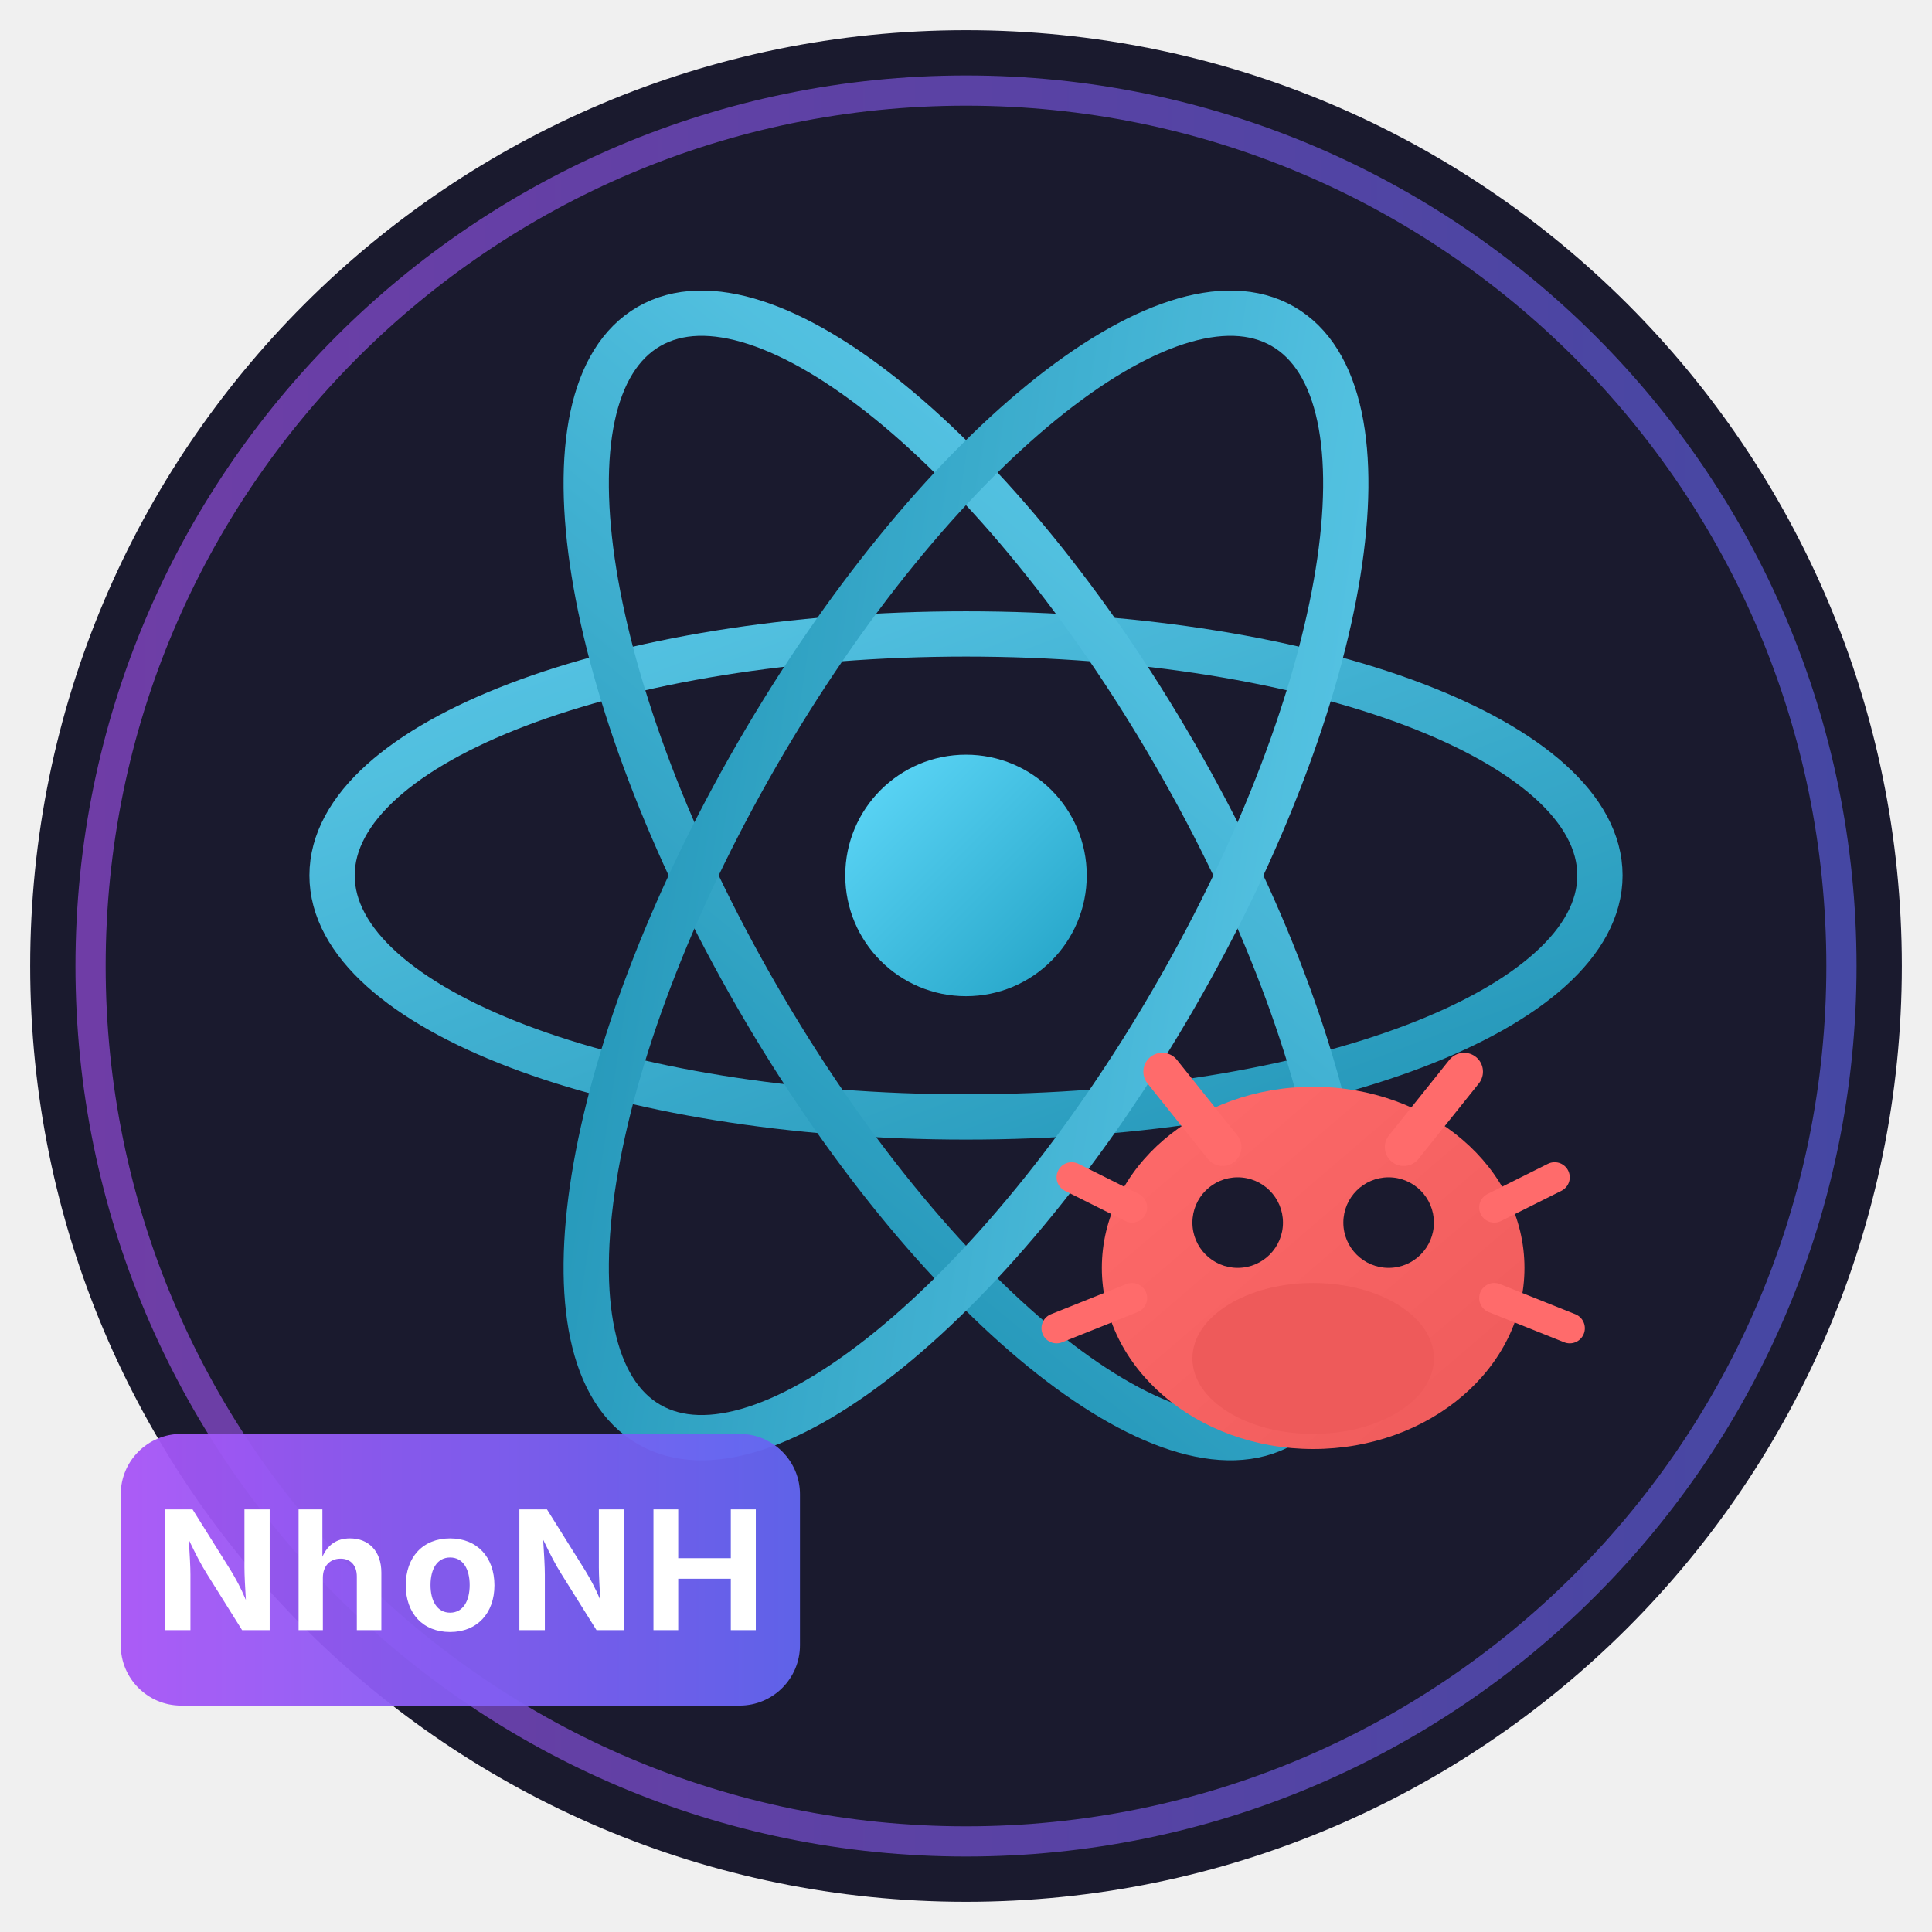
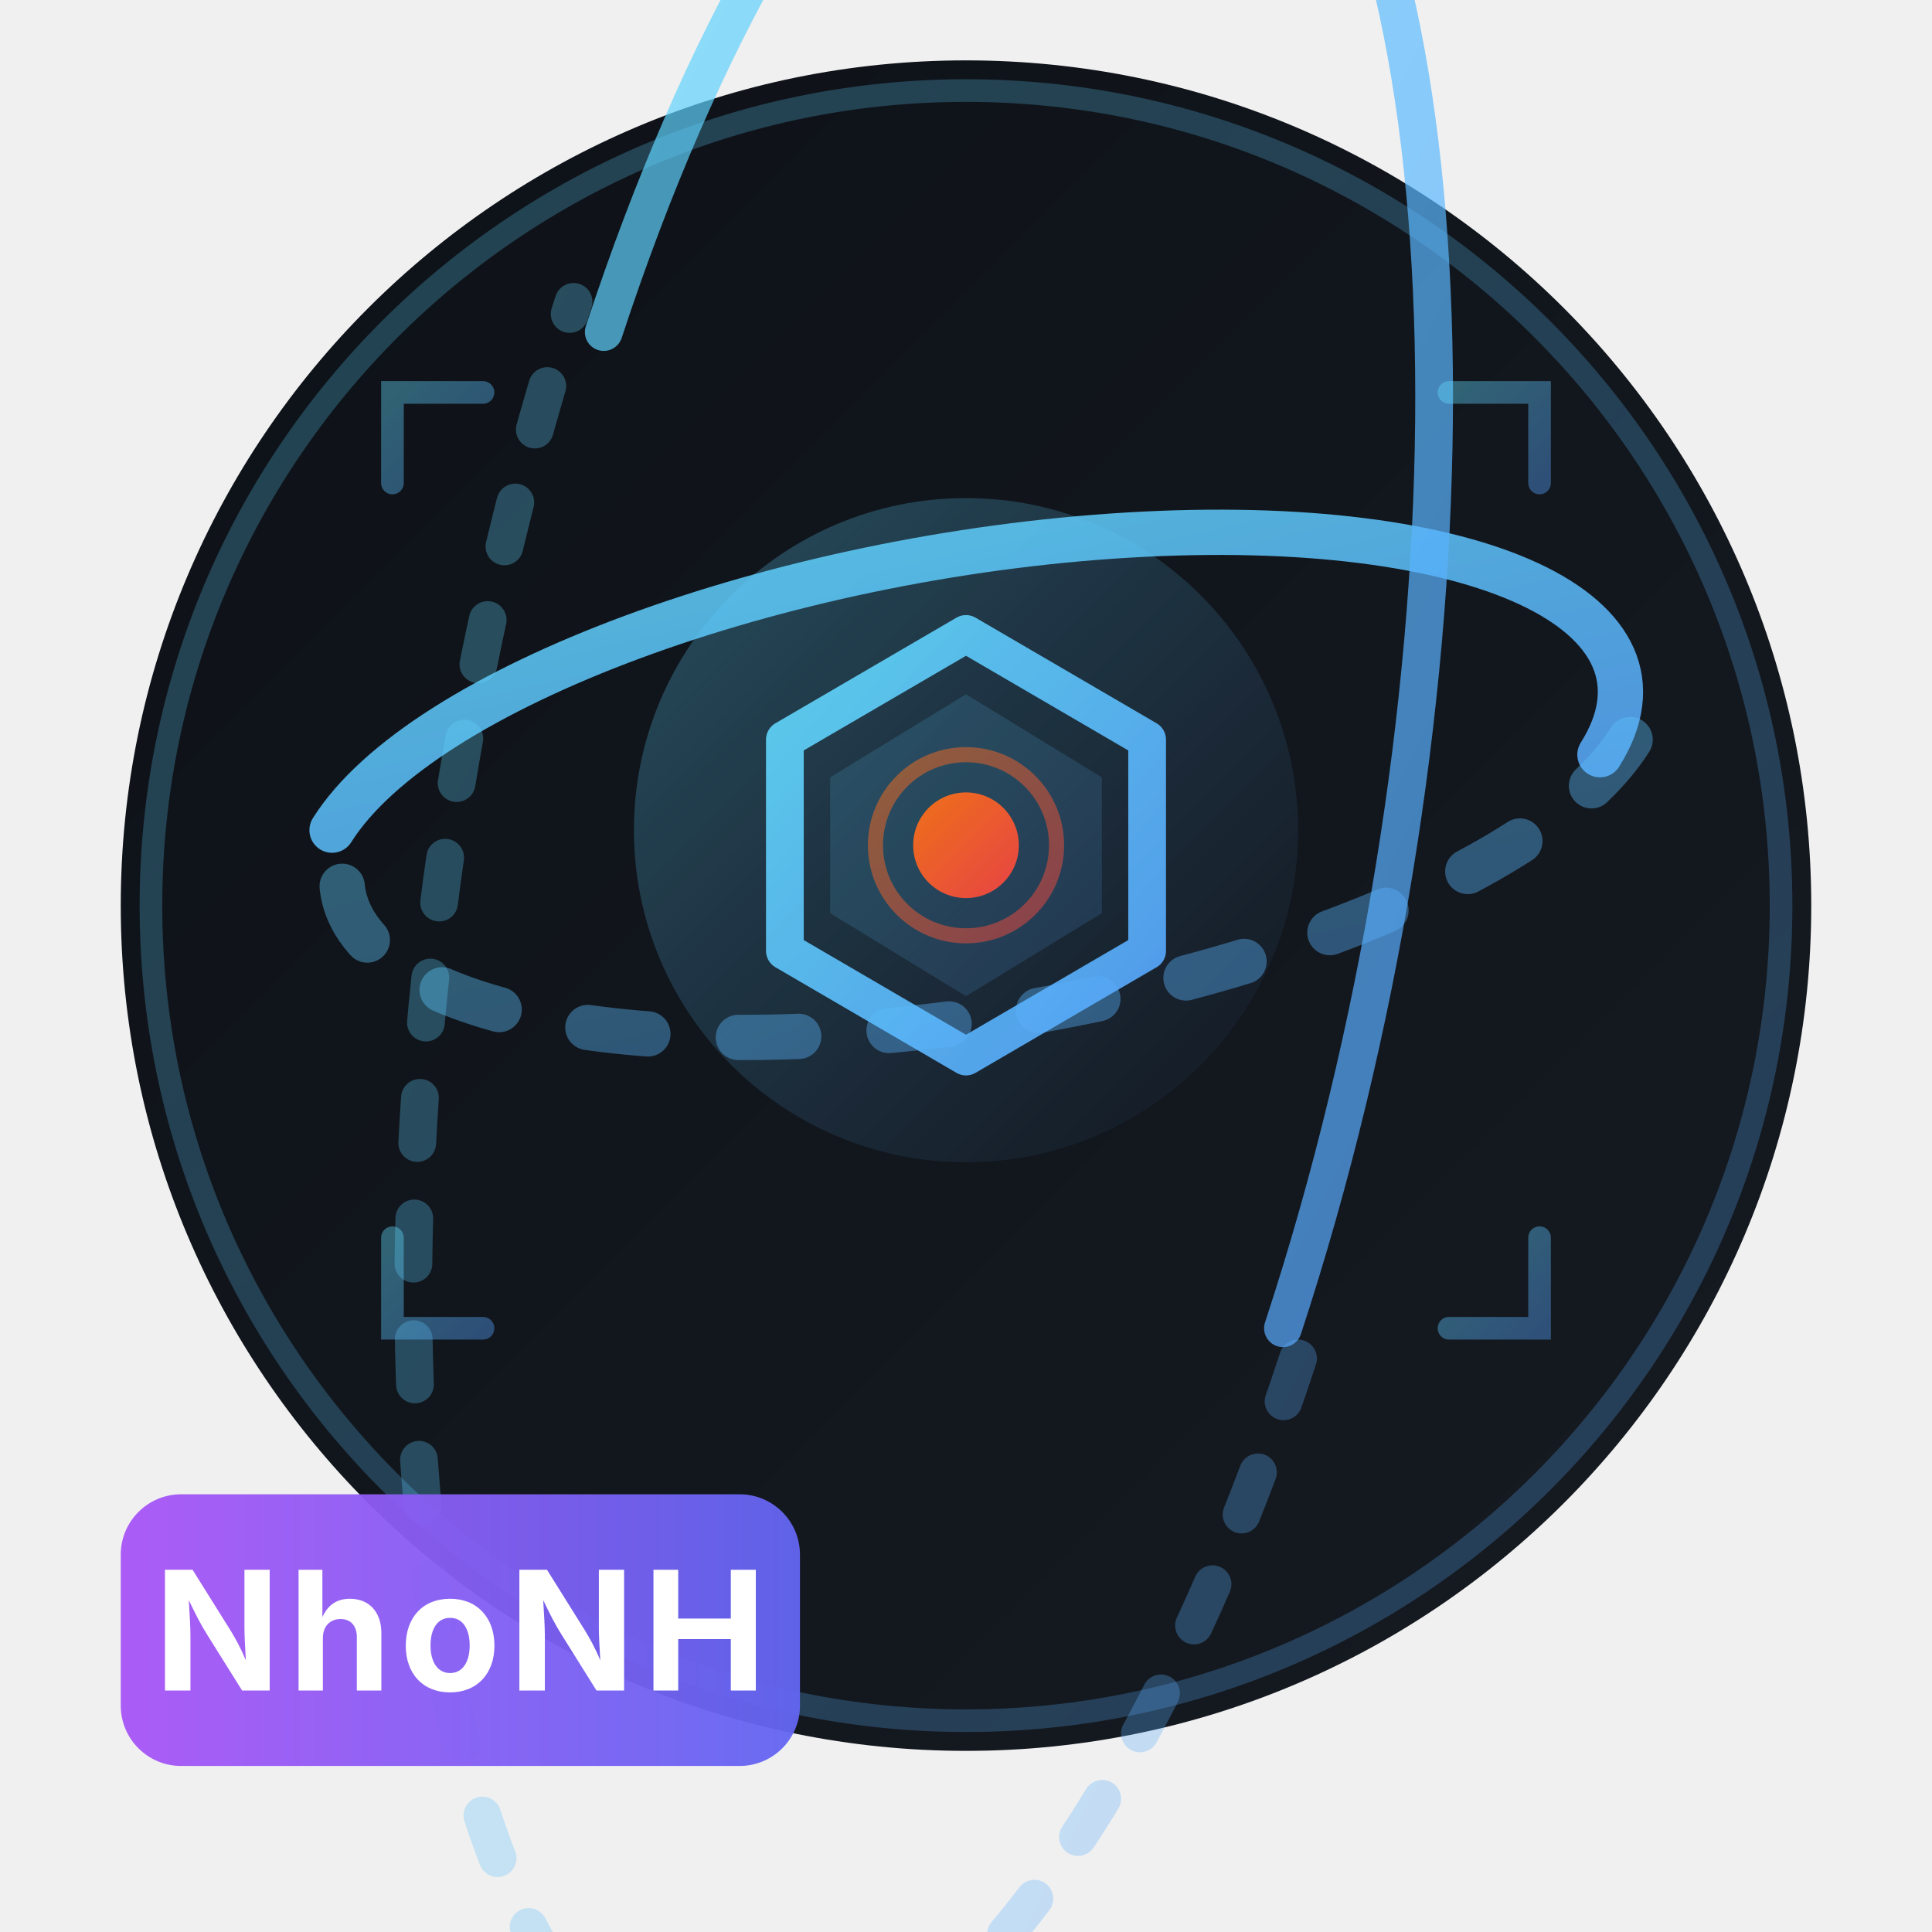
<svg xmlns="http://www.w3.org/2000/svg" viewBox="0 0 128 128">
  <defs>
-     <linearGradient id="reactGrad" x1="0%" y1="0%" x2="100%" y2="100%">
+     <linearGradient id="bgGrad" x1="0%" y1="0%" x2="100%" y2="100%">
+       <stop offset="0%" style="stop-color:#0d1117" />
+       <stop offset="100%" style="stop-color:#161b22" />
+     </linearGradient>
+     <linearGradient id="cyanGrad" x1="0%" y1="0%" x2="100%" y2="100%">
      <stop offset="0%" style="stop-color:#61dafb" />
-       <stop offset="100%" style="stop-color:#21a1c4" />
+       <stop offset="100%" style="stop-color:#58a6ff" />
    </linearGradient>
-     <linearGradient id="bugGrad" x1="0%" y1="0%" x2="100%" y2="100%">
-       <stop offset="0%" style="stop-color:#ff6b6b" />
-       <stop offset="100%" style="stop-color:#ee5a5a" />
+     <linearGradient id="accentGrad" x1="0%" y1="0%" x2="100%" y2="100%">
+       <stop offset="0%" style="stop-color:#f97316" />
+       <stop offset="100%" style="stop-color:#ef4444" />
    </linearGradient>
    <linearGradient id="nhoGrad" x1="0%" y1="0%" x2="100%" y2="0%">
      <stop offset="0%" style="stop-color:#a855f7" />
      <stop offset="100%" style="stop-color:#6366f1" />
    </linearGradient>
+     <linearGradient id="glowGrad" x1="0%" y1="0%" x2="100%" y2="100%">
+       <stop offset="0%" style="stop-color:#61dafb;stop-opacity:0.3" />
+       <stop offset="100%" style="stop-color:#58a6ff;stop-opacity:0" />
+     </linearGradient>
  </defs>
-   <circle cx="64" cy="64" r="62" fill="#1a1a2e" />
-   <circle cx="64" cy="64" r="58" fill="none" stroke="url(#nhoGrad)" stroke-width="2" opacity="0.6" />
-   <g fill="none" stroke="url(#reactGrad)" stroke-width="3" opacity="0.9">
-     <ellipse cx="64" cy="58" rx="42" ry="16" />
-     <ellipse cx="64" cy="58" rx="42" ry="16" transform="rotate(60 64 58)" />
-     <ellipse cx="64" cy="58" rx="42" ry="16" transform="rotate(120 64 58)" />
-   </g>
-   <circle cx="64" cy="58" r="8" fill="url(#reactGrad)" />
-   <g transform="translate(75, 70)">
-     <ellipse cx="12" cy="14" rx="14" ry="12" fill="url(#bugGrad)" />
-     <circle cx="7" cy="11" r="3" fill="#1a1a2e" />
-     <circle cx="17" cy="11" r="3" fill="#1a1a2e" />
-     <path d="M6 6 L2 1" stroke="#ff6b6b" stroke-width="2.5" stroke-linecap="round" />
-     <path d="M18 6 L22 1" stroke="#ff6b6b" stroke-width="2.5" stroke-linecap="round" />
-     <path d="M0 10 L-4 8" stroke="#ff6b6b" stroke-width="2" stroke-linecap="round" />
-     <path d="M0 16 L-5 18" stroke="#ff6b6b" stroke-width="2" stroke-linecap="round" />
-     <path d="M24 10 L28 8" stroke="#ff6b6b" stroke-width="2" stroke-linecap="round" />
-     <path d="M24 16 L29 18" stroke="#ff6b6b" stroke-width="2" stroke-linecap="round" />
-     <ellipse cx="12" cy="20" rx="8" ry="5" fill="#ee5a5a" />
-   </g>
-   <g transform="translate(8, 95)">
+   <circle cx="64" cy="60" r="56" fill="url(#bgGrad)" />
+   <circle cx="64" cy="60" r="54" fill="none" stroke="url(#cyanGrad)" stroke-width="1.5" opacity="0.25" />
+   <circle cx="64" cy="55" r="22" fill="url(#glowGrad)" />
+   <path d="M 22 55 A 42 15 -10 1 1 106 50" fill="none" stroke="url(#cyanGrad)" stroke-width="3" stroke-linecap="round" opacity="0.85" />
+   <path d="M 108 49 A 42 15 -10 0 1 24 54" fill="none" stroke="url(#cyanGrad)" stroke-width="3" stroke-linecap="round" stroke-dasharray="4 6" opacity="0.4" />
+   <path d="M 40 22 A 15 40 10 1 1 85 88" fill="none" stroke="url(#cyanGrad)" stroke-width="2.5" stroke-linecap="round" opacity="0.7" />
+   <path d="M 86 90 A 15 40 10 0 1 38 20" fill="none" stroke="url(#cyanGrad)" stroke-width="2.5" stroke-linecap="round" stroke-dasharray="3 5" opacity="0.3" />
+   <polygon points="64,42 76,49 76,63 64,70 52,63 52,49" fill="none" stroke="url(#cyanGrad)" stroke-width="2.5" stroke-linejoin="round" opacity="0.9" />
+   <polygon points="64,46 73,51.5 73,60.5 64,66 55,60.5 55,51.5" fill="url(#cyanGrad)" opacity="0.15" />
+   <line x1="64" y1="38" x2="64" y2="46" stroke="url(#accentGrad)" stroke-width="2" stroke-linecap="round" opacity="0.9" />
+   <line x1="64" y1="66" x2="64" y2="74" stroke="url(#accentGrad)" stroke-width="2" stroke-linecap="round" opacity="0.9" />
+   <line x1="48" y1="56" x2="54" y2="56" stroke="url(#accentGrad)" stroke-width="2" stroke-linecap="round" opacity="0.9" />
+   <line x1="74" y1="56" x2="80" y2="56" stroke="url(#accentGrad)" stroke-width="2" stroke-linecap="round" opacity="0.9" />
+   <circle cx="64" cy="56" r="3.5" fill="url(#accentGrad)" opacity="0.95" />
+   <circle cx="64" cy="56" r="6" fill="none" stroke="url(#accentGrad)" stroke-width="1" opacity="0.5" />
+   <path d="M 26 32 L 26 26 L 32 26" fill="none" stroke="url(#cyanGrad)" stroke-width="1.5" stroke-linecap="round" opacity="0.4" />
+   <path d="M 102 32 L 102 26 L 96 26" fill="none" stroke="url(#cyanGrad)" stroke-width="1.5" stroke-linecap="round" opacity="0.4" />
+   <path d="M 26 82 L 26 88 L 32 88" fill="none" stroke="url(#cyanGrad)" stroke-width="1.5" stroke-linecap="round" opacity="0.4" />
+   <path d="M 102 82 L 102 88 L 96 88" fill="none" stroke="url(#cyanGrad)" stroke-width="1.5" stroke-linecap="round" opacity="0.4" />
+   <g transform="translate(8, 99)">
    <rect x="0" y="0" width="45" height="18" rx="4" fill="url(#nhoGrad)" opacity="0.95" />
    <text x="22.5" y="13" text-anchor="middle" font-family="system-ui, -apple-system, sans-serif" font-size="11" font-weight="700" fill="#ffffff" letter-spacing="0.5">NhoNH</text>
  </g>
</svg>
